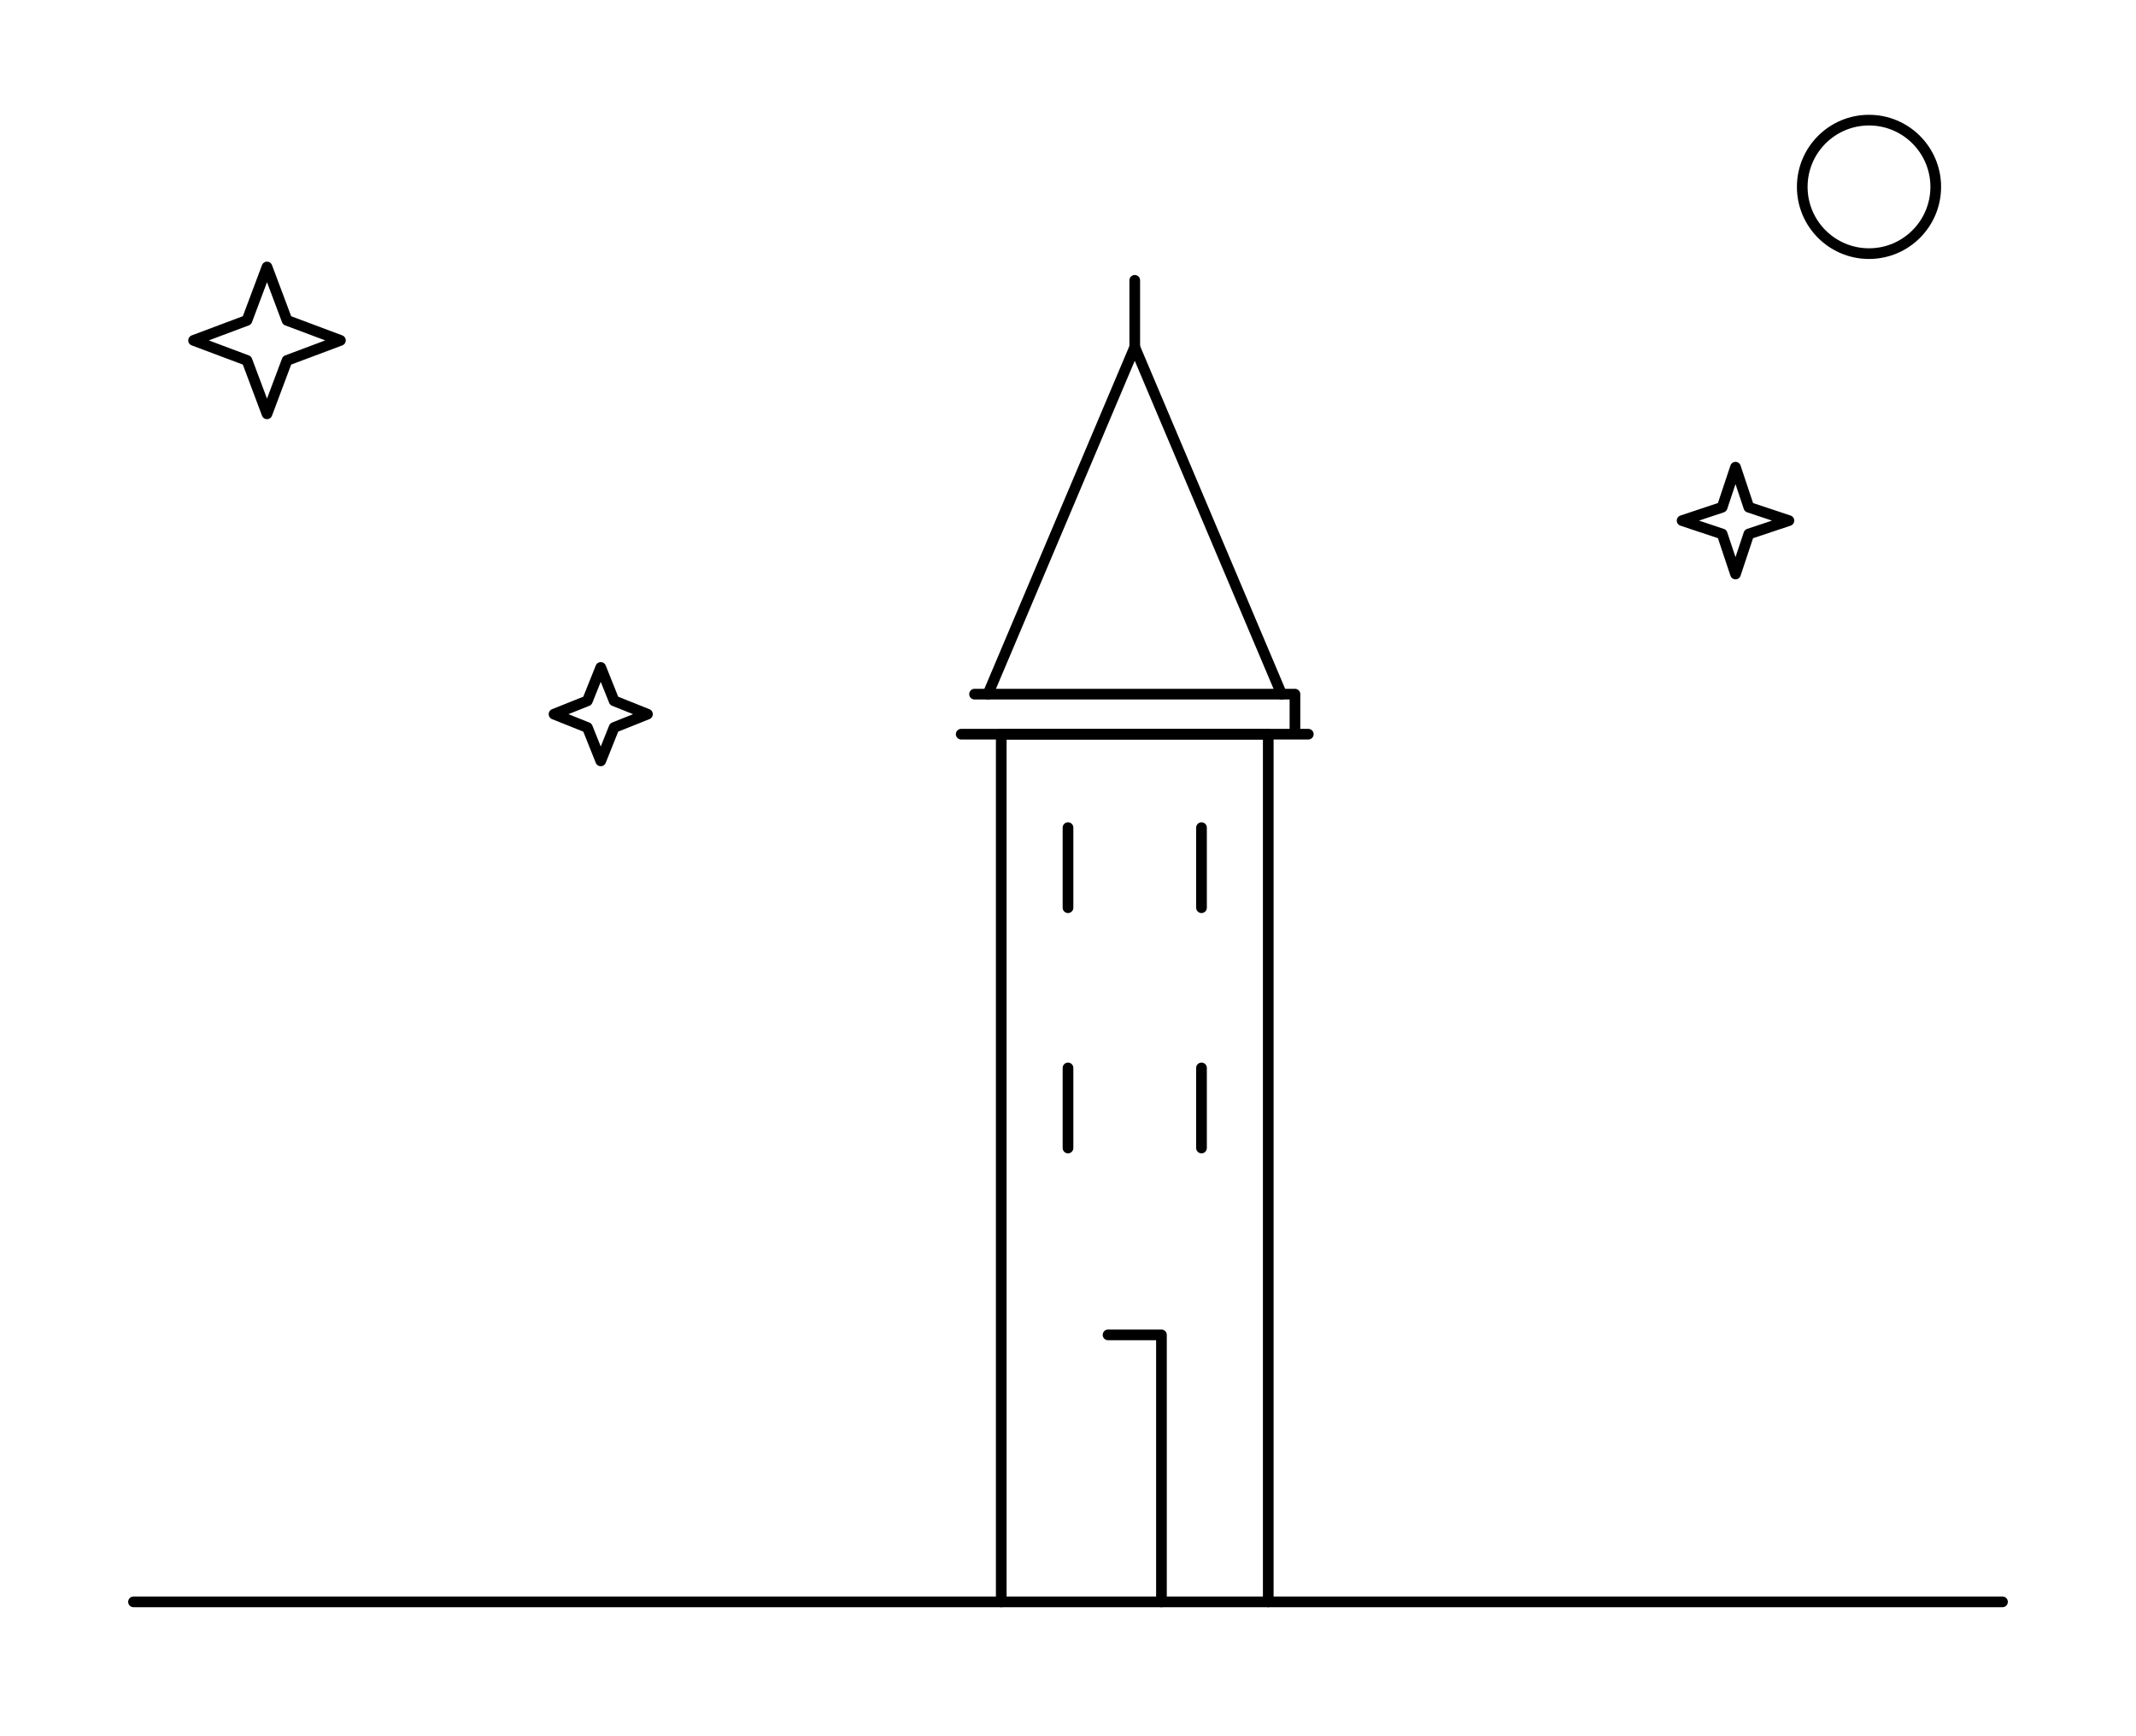
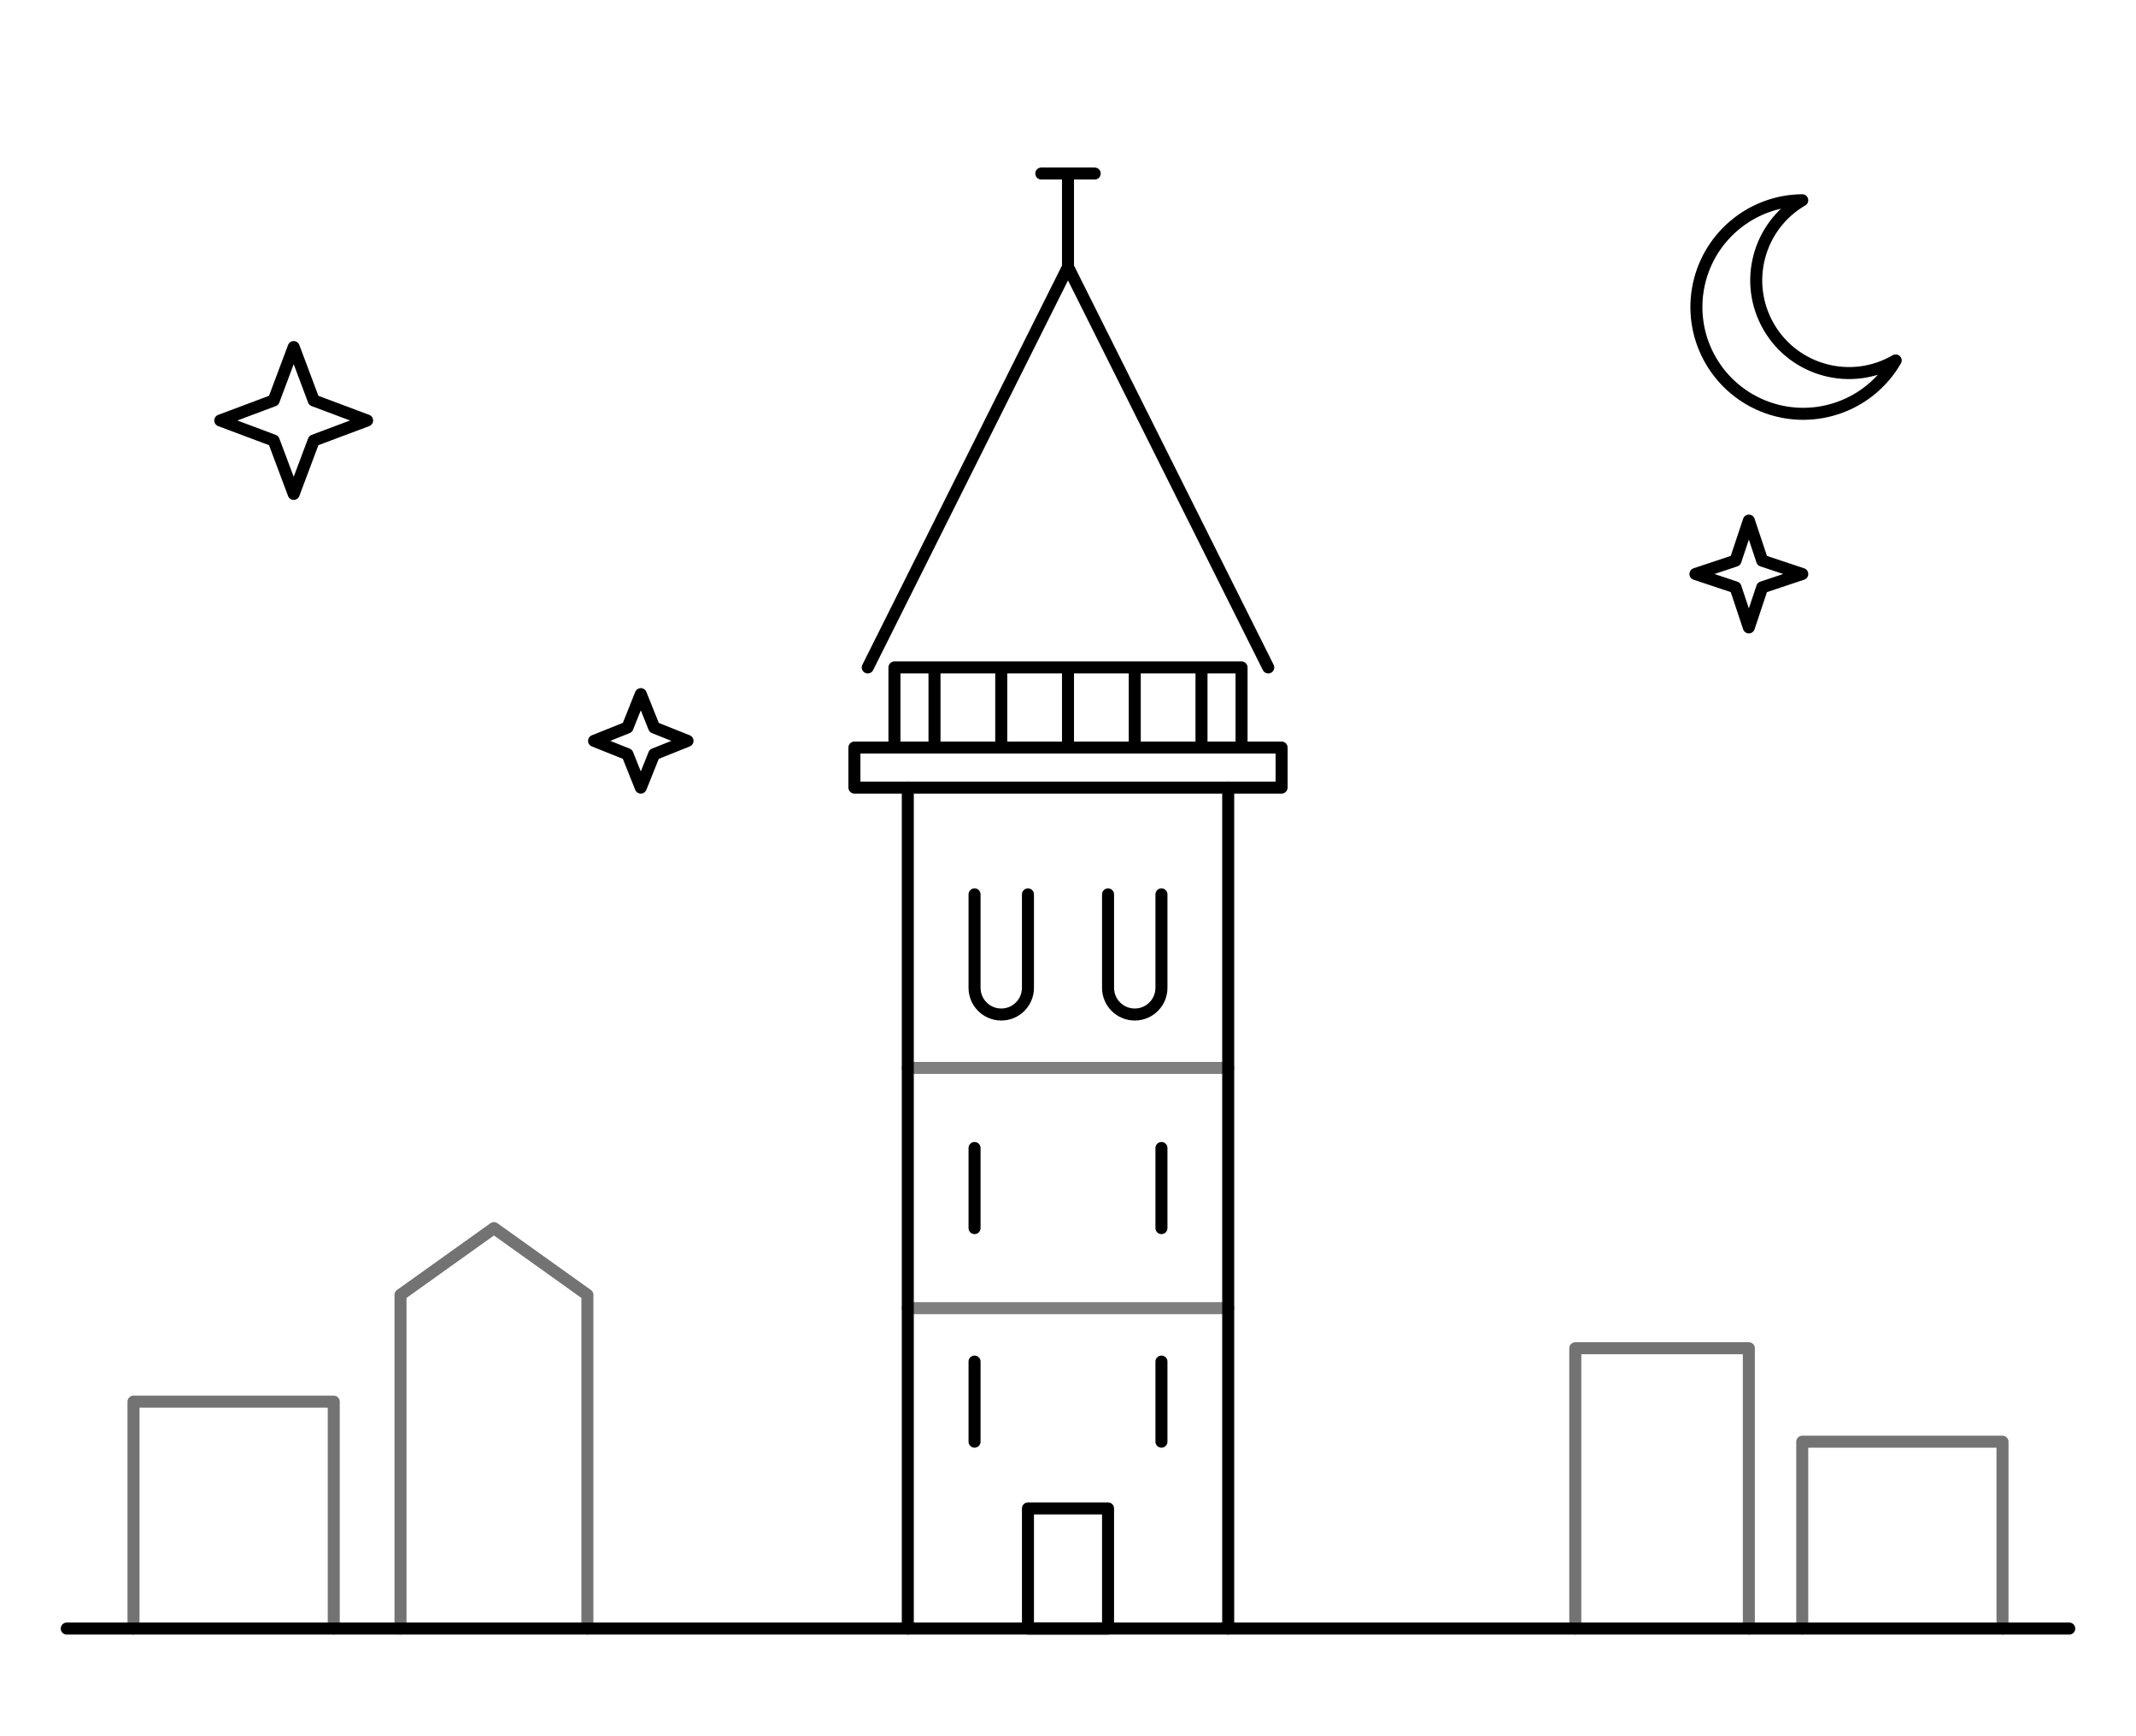
- <svg xmlns="http://www.w3.org/2000/svg" width="320" height="260" viewBox="0 0 320 260" fill="none" stroke="#000" stroke-width="1.6" stroke-linecap="round" stroke-linejoin="round">
-   <path d="M150 240 V 110 h40 V 240" />
-   <path d="M144 110 h52 M146 104 h48 v6" />
-   <path d="M148 104 L 170 52 L 192 104" />
-   <path d="M170 52 v-10" />
-   <path d="M160 124 v12 M180 124 v12 M160 160 v12 M180 160 v12 M166 200 h8 v40" />
-   <path d="M20 240 H 300" />
-   <path d="M40 40 l3 8 l8 3 l-8 3 l-3 8 l-3 -8 l-8 -3 l8 -3 z" />
-   <path d="M260 70 l2 6 l6 2 l-6 2 l-2 6 l-2 -6 l-6 -2 l6 -2 z" />
-   <path d="M90 100 l2 5 l5 2 l-5 2 l-2 5 l-2 -5 l-5 -2 l5 -2 z" />
-   <circle cx="280" cy="28" r="10" />
-   <circle cx="285" cy="24" r="9" fill="#000" stroke="none" opacity="0" />
+ <svg xmlns="http://www.w3.org/2000/svg" width="320" height="260" viewBox="0 0 320 260" fill="none" stroke="#000" stroke-width="1.8" stroke-linecap="round" stroke-linejoin="round">
+   <path d="M10 244 H310" />
+   <path d="M136 244 V118 M184 244 V118" />
+   <path d="M130 118 h60 M128 112 h64 v6 h-64 z" />
+   <path d="M134 112 V100 h52 v12 M140 100 v12 M150 100 v12 M160 100 v12 M170 100 v12 M180 100 v12" />
+   <path d="M130 100 L160 40 L190 100" />
+   <path d="M160 40 v-14 M156 26 h8" />
+   <path d="M146 134 v14 a4 4 0 0 0 8 0 v-14 M166 134 v14 a4 4 0 0 0 8 0 v-14" />
+   <path d="M146 172 v12 M174 172 v12 M146 204 v12 M174 204 v12 M154 226 h12 v18 h-12 z" />
+   <path d="M136 160 h48 M136 196 h48" opacity=".5" />
+   <path d="M20 244 v-34 h30 v34 M60 244 v-50 l14 -10 l14 10 v50 M236 244 v-42 h26 v42 M270 244 v-28 h30 v28" opacity=".55" />
+   <path d="M44 52 l3 8 l8 3 l-8 3 l-3 8 l-3 -8 l-8 -3 l8 -3 z" />
+   <path d="M262 78 l2 6 l6 2 l-6 2 l-2 6 l-2 -6 l-6 -2 l6 -2 z" />
+   <path d="M96 104 l2 5 l5 2 l-5 2 l-2 5 l-2 -5 l-5 -2 l5 -2 z" />
+   <path d="M270 30 a16 16 0 1 0 14 24 a12 12 0 0 1 -14 -24 z" />
</svg>
